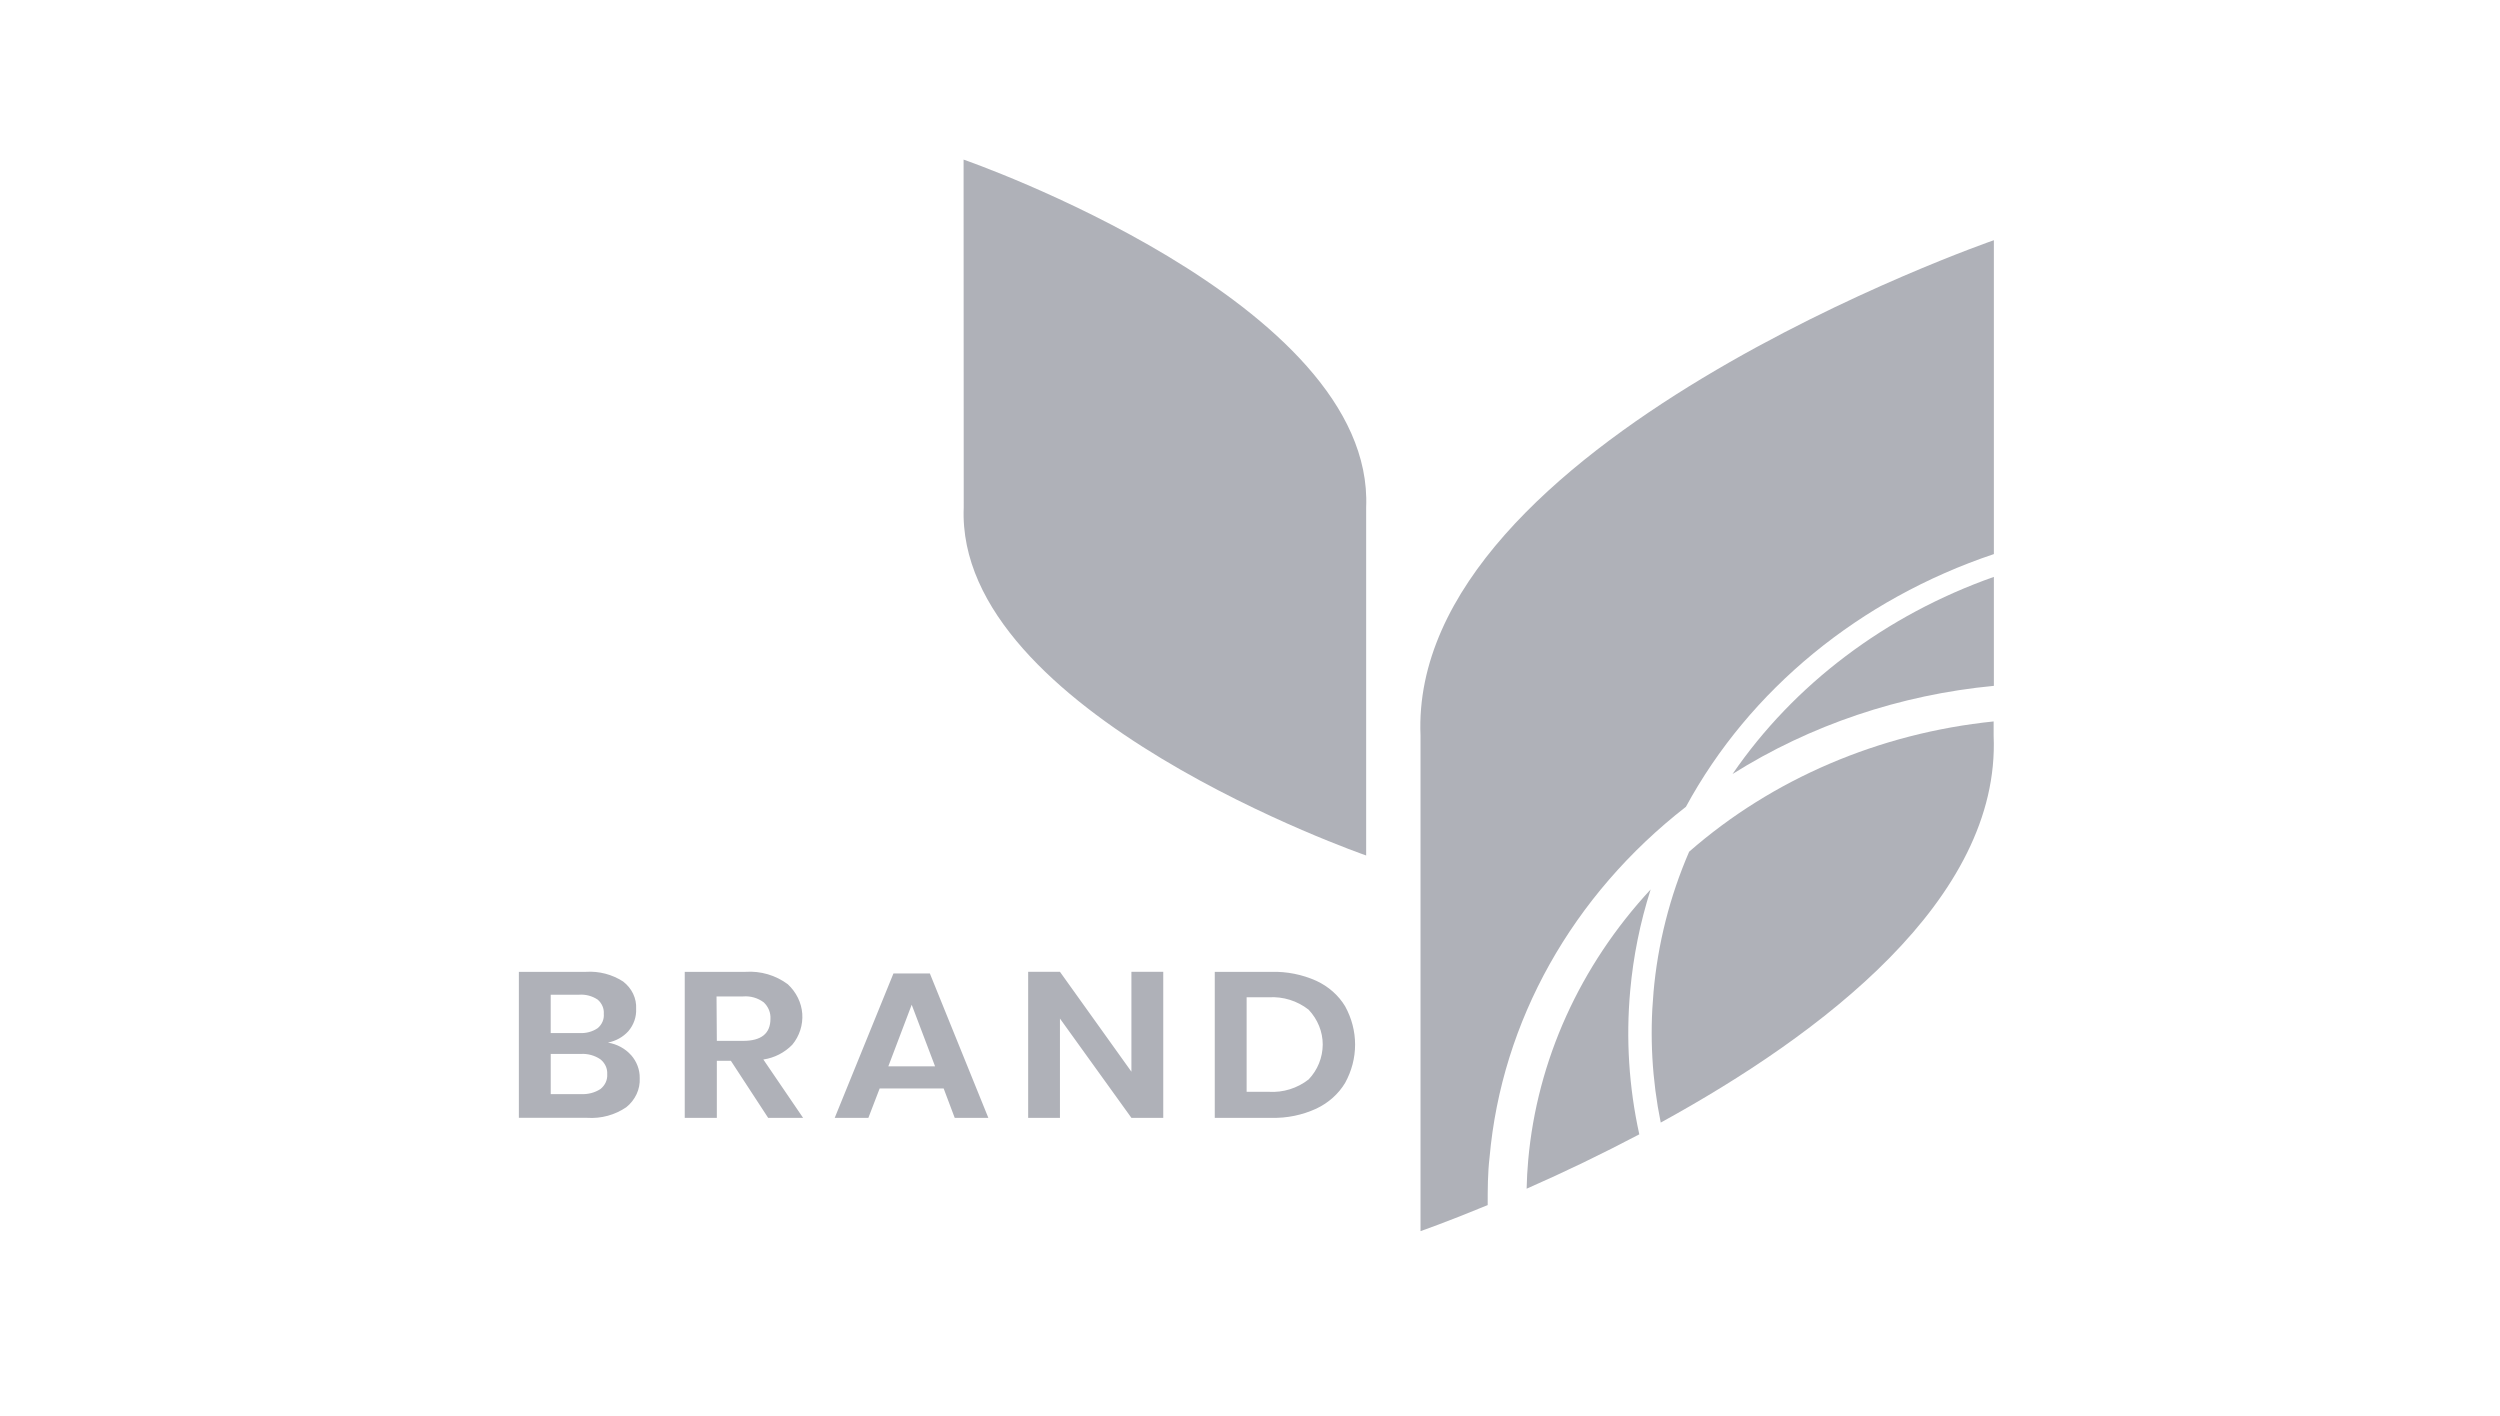
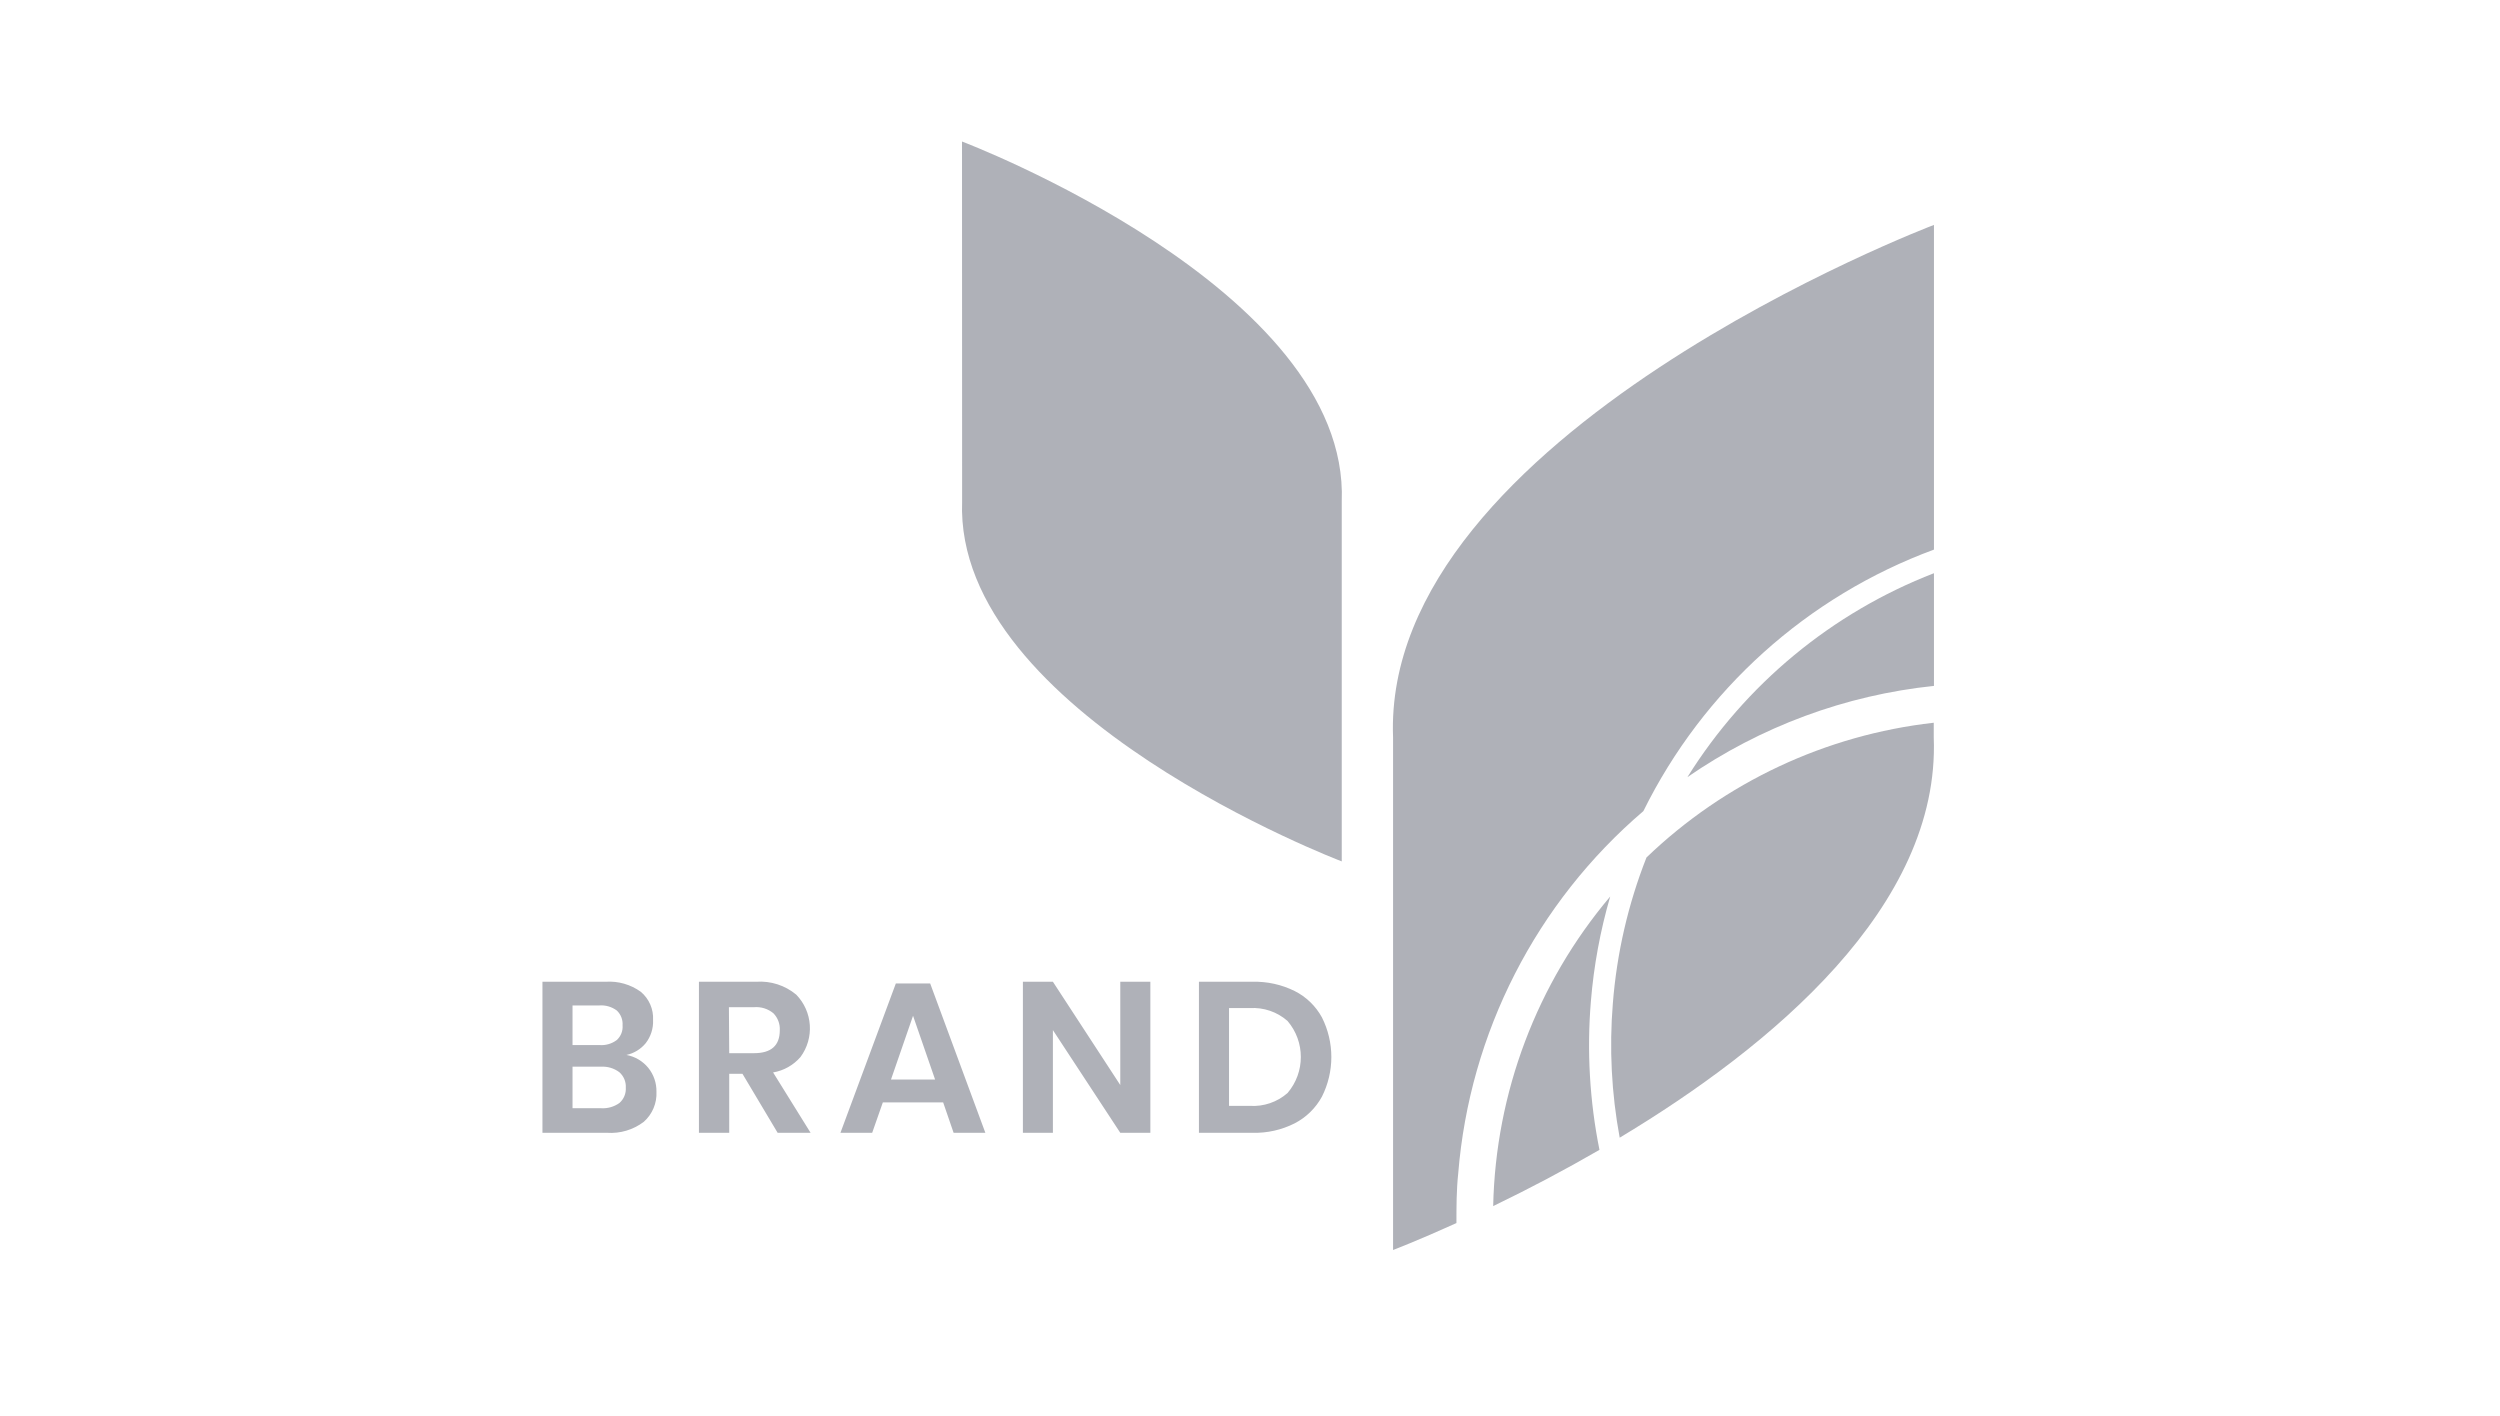
<svg xmlns="http://www.w3.org/2000/svg" width="106" height="60" fill="none">
-   <path d="M26.757 44.735c.244.276.373.622.367.977a1.43 1.43 0 0 1-.131.676 1.558 1.558 0 0 1-.438.558 2.627 2.627 0 0 1-1.651.45H22v-6.19h2.844a2.593 2.593 0 0 1 1.576.41c.184.142.33.32.425.52.096.202.139.42.127.64.016.34-.1.677-.33.946-.221.246-.526.416-.866.484.385.064.733.252.98.53Zm-3.406-.934h1.216c.276.018.55-.055.773-.206a.738.738 0 0 0 .207-.275.68.68 0 0 0 .054-.33.702.702 0 0 0-.055-.329.759.759 0 0 0-.203-.276 1.255 1.255 0 0 0-.796-.209H23.35v1.625Zm2.108 2.374a.777.777 0 0 0 .224-.284.712.712 0 0 0 .063-.345.722.722 0 0 0-.066-.35.788.788 0 0 0-.228-.285 1.338 1.338 0 0 0-.826-.224h-1.275v1.703h1.292c.29.015.578-.06.816-.215ZM32.57 47.397l-1.581-2.42h-.595v2.42h-1.361v-6.191h2.577a2.699 2.699 0 0 1 1.793.526c.36.336.578.779.613 1.248a1.86 1.86 0 0 1-.421 1.314 2.148 2.148 0 0 1-1.229.629l1.685 2.474h-1.48Zm-2.176-3.264h1.113c.773 0 1.16-.312 1.16-.937a.852.852 0 0 0-.063-.375.917.917 0 0 0-.221-.321 1.282 1.282 0 0 0-.876-.251h-1.126l.013 1.884ZM40.01 46.15h-2.712l-.479 1.247h-1.427l2.49-6.122h1.544l2.48 6.122H40.48l-.469-1.246Zm-.363-.937-.991-2.613-.991 2.613h1.982ZM49.322 47.397h-1.35l-3.03-4.21v4.21h-1.348v-6.192h1.348l3.03 4.235v-4.235h1.35v6.192ZM57.033 45.915c-.28.467-.705.848-1.223 1.092a4.288 4.288 0 0 1-1.9.39h-2.404v-6.191h2.405a4.376 4.376 0 0 1 1.9.38c.517.24.943.616 1.222 1.08.278.504.423 1.06.423 1.625 0 .564-.145 1.12-.423 1.624Zm-1.546-.148a2.16 2.16 0 0 0 .597-1.478c0-.542-.212-1.066-.597-1.477a2.488 2.488 0 0 0-1.692-.527h-.938v4.008h.938a2.49 2.49 0 0 0 1.692-.526ZM40.856 6.767s17.438 6.028 17.069 14.751v14.754s-17.426-6.03-17.063-14.754l-.006-14.751ZM73.46 32.818c3.294-2.075 7.103-3.36 11.08-3.738v-4.62c-4.582 1.618-8.47 4.55-11.08 8.358Z" fill="#AFB1B8" />
-   <path d="M71.482 34.21c2.695-4.97 7.368-8.805 13.058-10.717V10.185s-24.835 8.587-24.31 21.009V52.2s1.107-.384 2.848-1.104c0-.671 0-1.349.08-2.03.513-5.766 3.507-11.11 8.324-14.857Z" fill="#AFB1B8" />
-   <path d="M69.12 42.013c.13-1.457.421-2.898.868-4.301-2.998 3.235-4.815 7.25-5.192 11.479-.037.399-.057.798-.067 1.21a74.756 74.756 0 0 0 4.777-2.305c-.44-2.001-.57-4.049-.386-6.083ZM70.108 42.089a19.051 19.051 0 0 0 .307 5.508c6.785-3.718 14.41-9.462 14.115-16.403v-.605c-4.848.497-9.383 2.437-12.91 5.523a19.259 19.259 0 0 0-1.513 5.977Z" fill="#AFB1B8" />
+   <path fill="#AFB1B8" d="M27.488 45.278c.23.285.352.643.346 1.01a1.604 1.604 0 0 1-.537 1.277c-.446.339-1 .504-1.558.466H23v-6.405h2.683a2.284 2.284 0 0 1 1.487.426 1.463 1.463 0 0 1 .52 1.198c.016.353-.095.7-.311.98-.209.254-.496.43-.817.5.363.067.691.26.926.548Zm-3.213-.967h1.147c.26.02.519-.056.729-.213a.761.761 0 0 0 .246-.626.787.787 0 0 0-.243-.625 1.106 1.106 0 0 0-.751-.216h-1.128v1.68Zm1.988 2.456a.796.796 0 0 0 .271-.65.81.81 0 0 0-.277-.658 1.18 1.18 0 0 0-.78-.231h-1.202v1.761h1.218c.274.016.546-.062.77-.222ZM32.972 48.031l-1.492-2.503h-.561v2.503h-1.284v-6.405h2.43a2.39 2.39 0 0 1 1.693.545 2.047 2.047 0 0 1 .18 2.65c-.3.345-.709.575-1.159.65l1.59 2.56h-1.397Zm-2.053-3.376h1.05c.73 0 1.094-.323 1.094-.97a.956.956 0 0 0-.268-.72 1.135 1.135 0 0 0-.826-.26h-1.063l.013 1.95ZM39.99 46.742h-2.558l-.452 1.29h-1.346l2.35-6.334h1.455l2.34 6.333h-1.346l-.443-1.289Zm-.342-.97-.935-2.703-.935 2.703h1.87ZM48.776 48.031H47.5l-2.857-4.355v4.355h-1.272v-6.405h1.272l2.857 4.38v-4.38h1.275v6.405ZM56.05 46.498a2.757 2.757 0 0 1-1.153 1.13c-.555.281-1.17.42-1.792.403h-2.27v-6.405h2.27a3.816 3.816 0 0 1 1.792.395c.488.246.89.636 1.153 1.117a3.735 3.735 0 0 1 0 3.36Zm-1.459-.153a2.352 2.352 0 0 0 0-3.057 2.21 2.21 0 0 0-1.595-.545h-.885v4.146h.885a2.21 2.21 0 0 0 1.595-.544ZM40.789 6S57.24 12.236 56.89 21.26v15.263s-16.439-6.24-16.096-15.263L40.789 6ZM71.547 32.95A22.486 22.486 0 0 1 82 29.082v-4.778a21.467 21.467 0 0 0-10.453 8.646Z" />
+   <path fill="#AFB1B8" d="M69.68 34.389A22.382 22.382 0 0 1 82 23.303V9.536s-23.43 8.883-22.934 21.733V53s1.044-.397 2.687-1.142c0-.695 0-1.395.075-2.1A22.606 22.606 0 0 1 69.68 34.39Z" />
+   <path fill="#AFB1B8" d="M67.453 42.462c.123-1.507.397-2.998.82-4.45a21.04 21.04 0 0 0-4.962 13.126 68.028 68.028 0 0 0 4.506-2.384 22.573 22.573 0 0 1-.364-6.292ZM68.385 42.54a21.58 21.58 0 0 0 .29 5.698c6.4-3.846 13.593-9.788 13.316-16.968v-.626a20.972 20.972 0 0 0-12.18 5.713 21.492 21.492 0 0 0-1.426 6.183Z" />
</svg>
